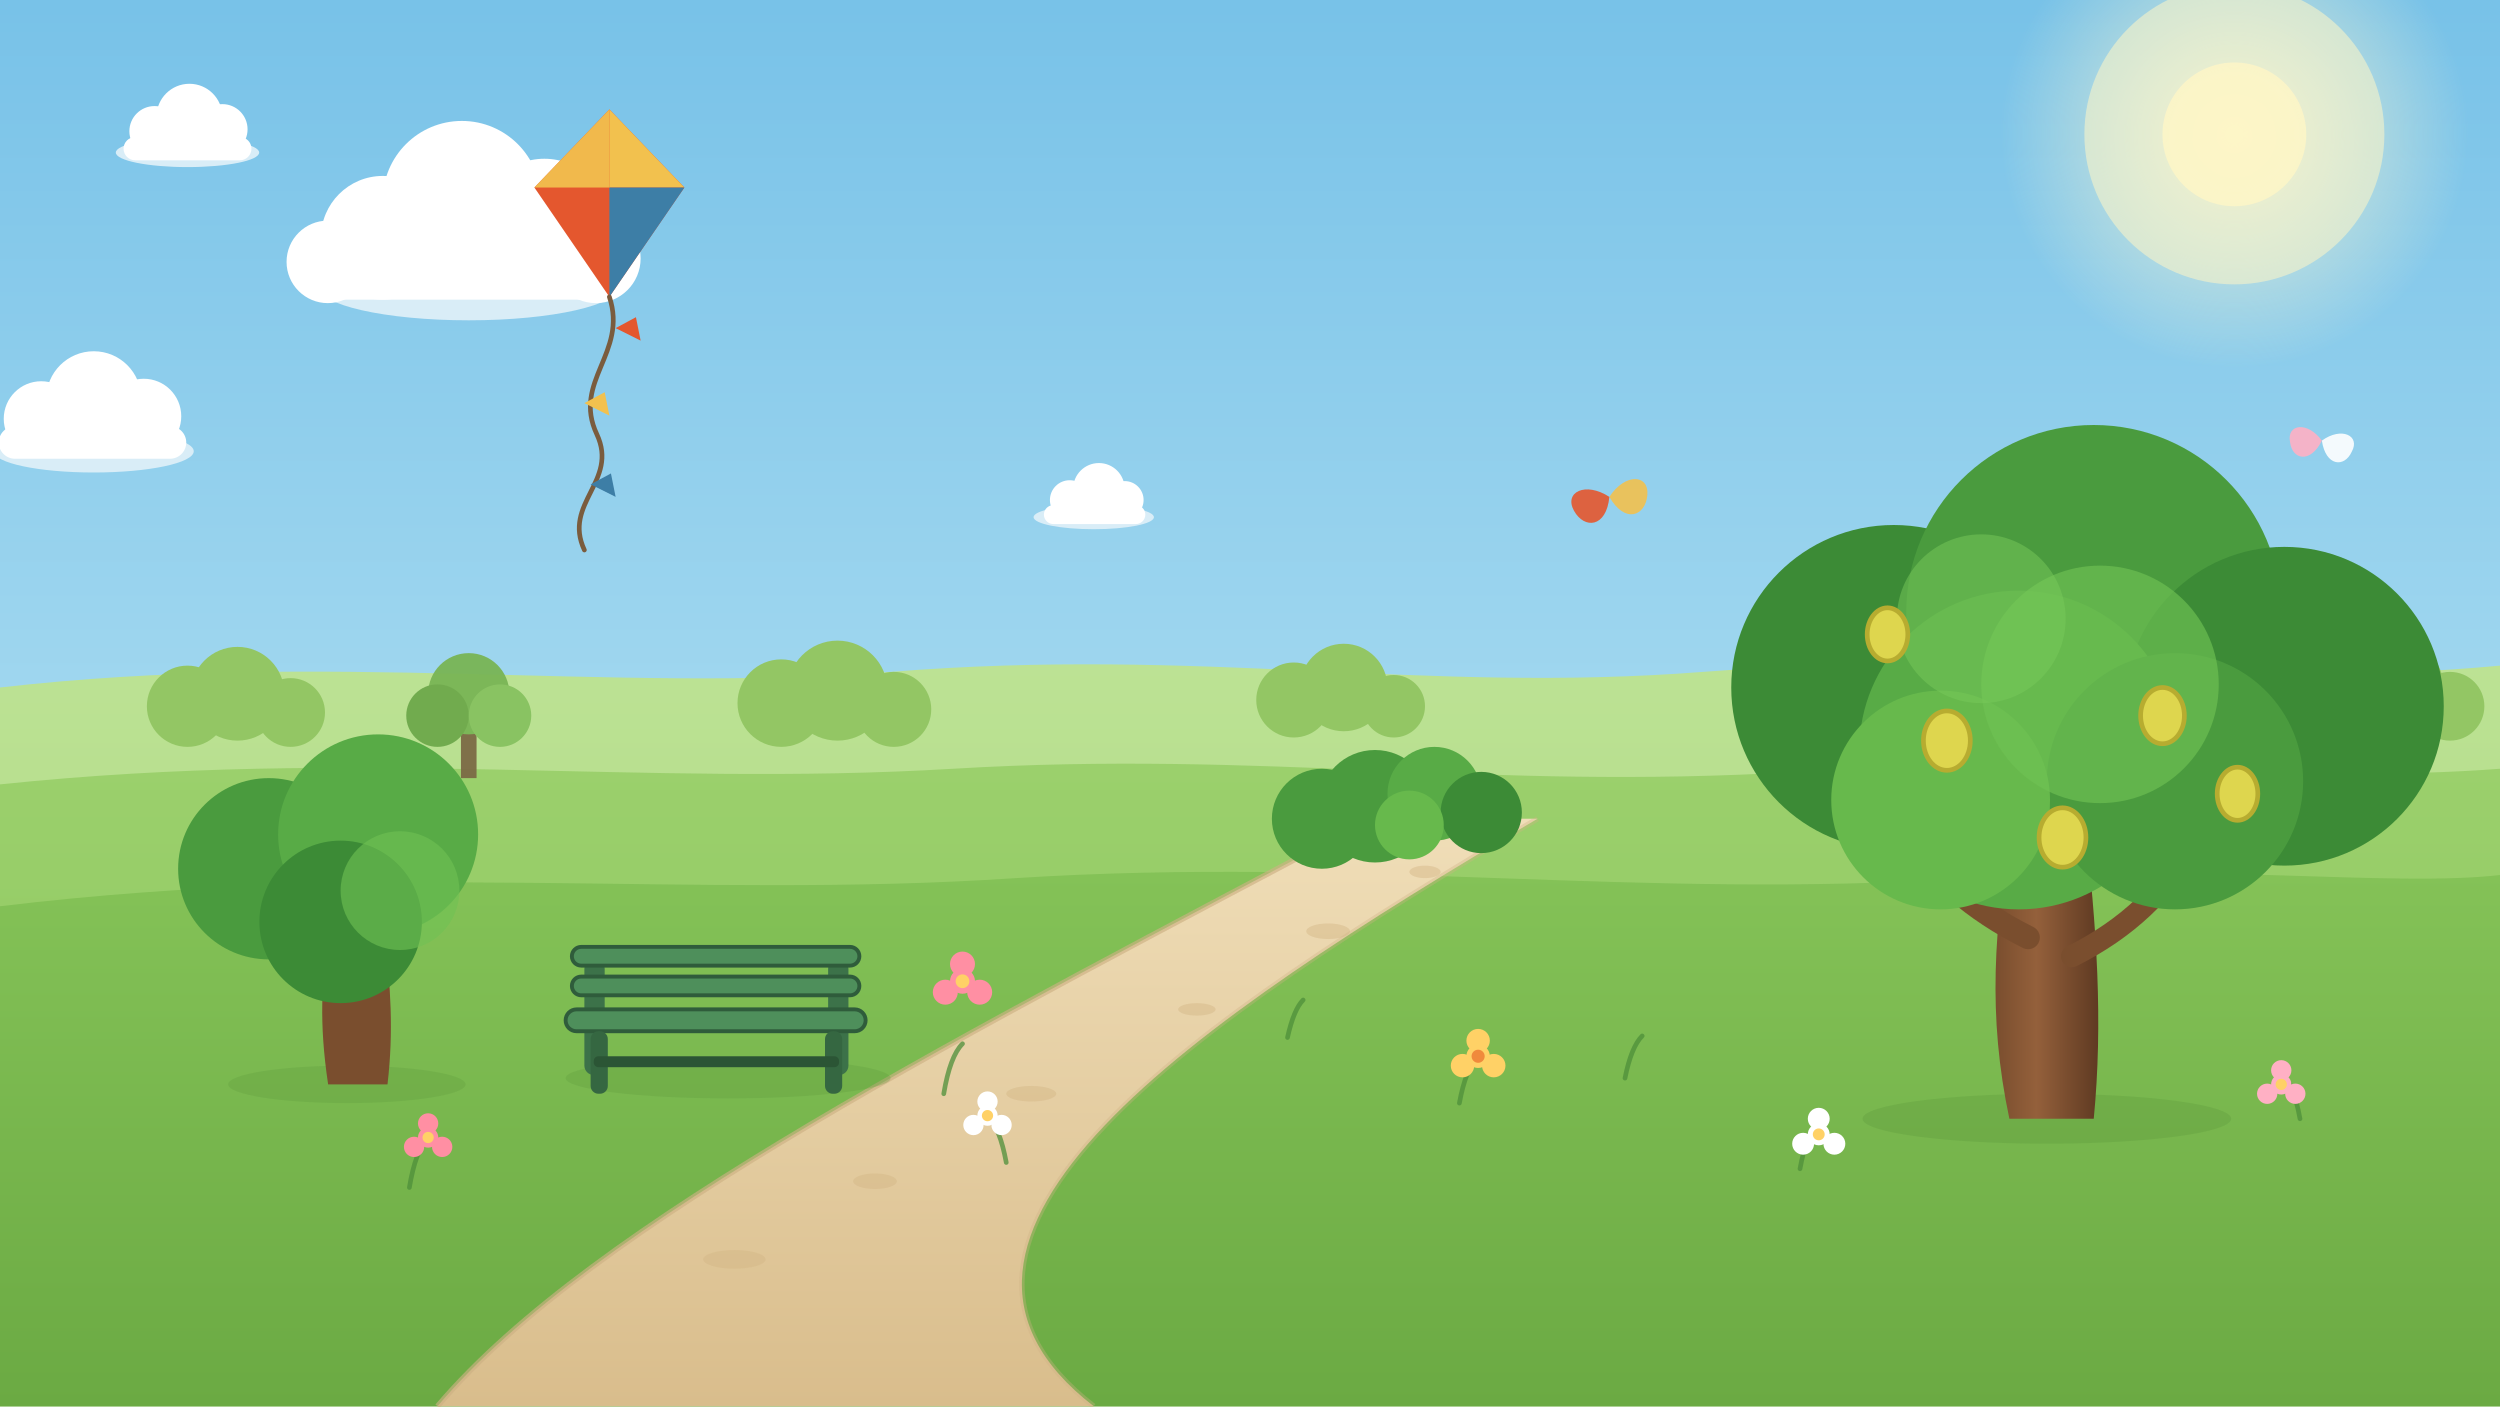
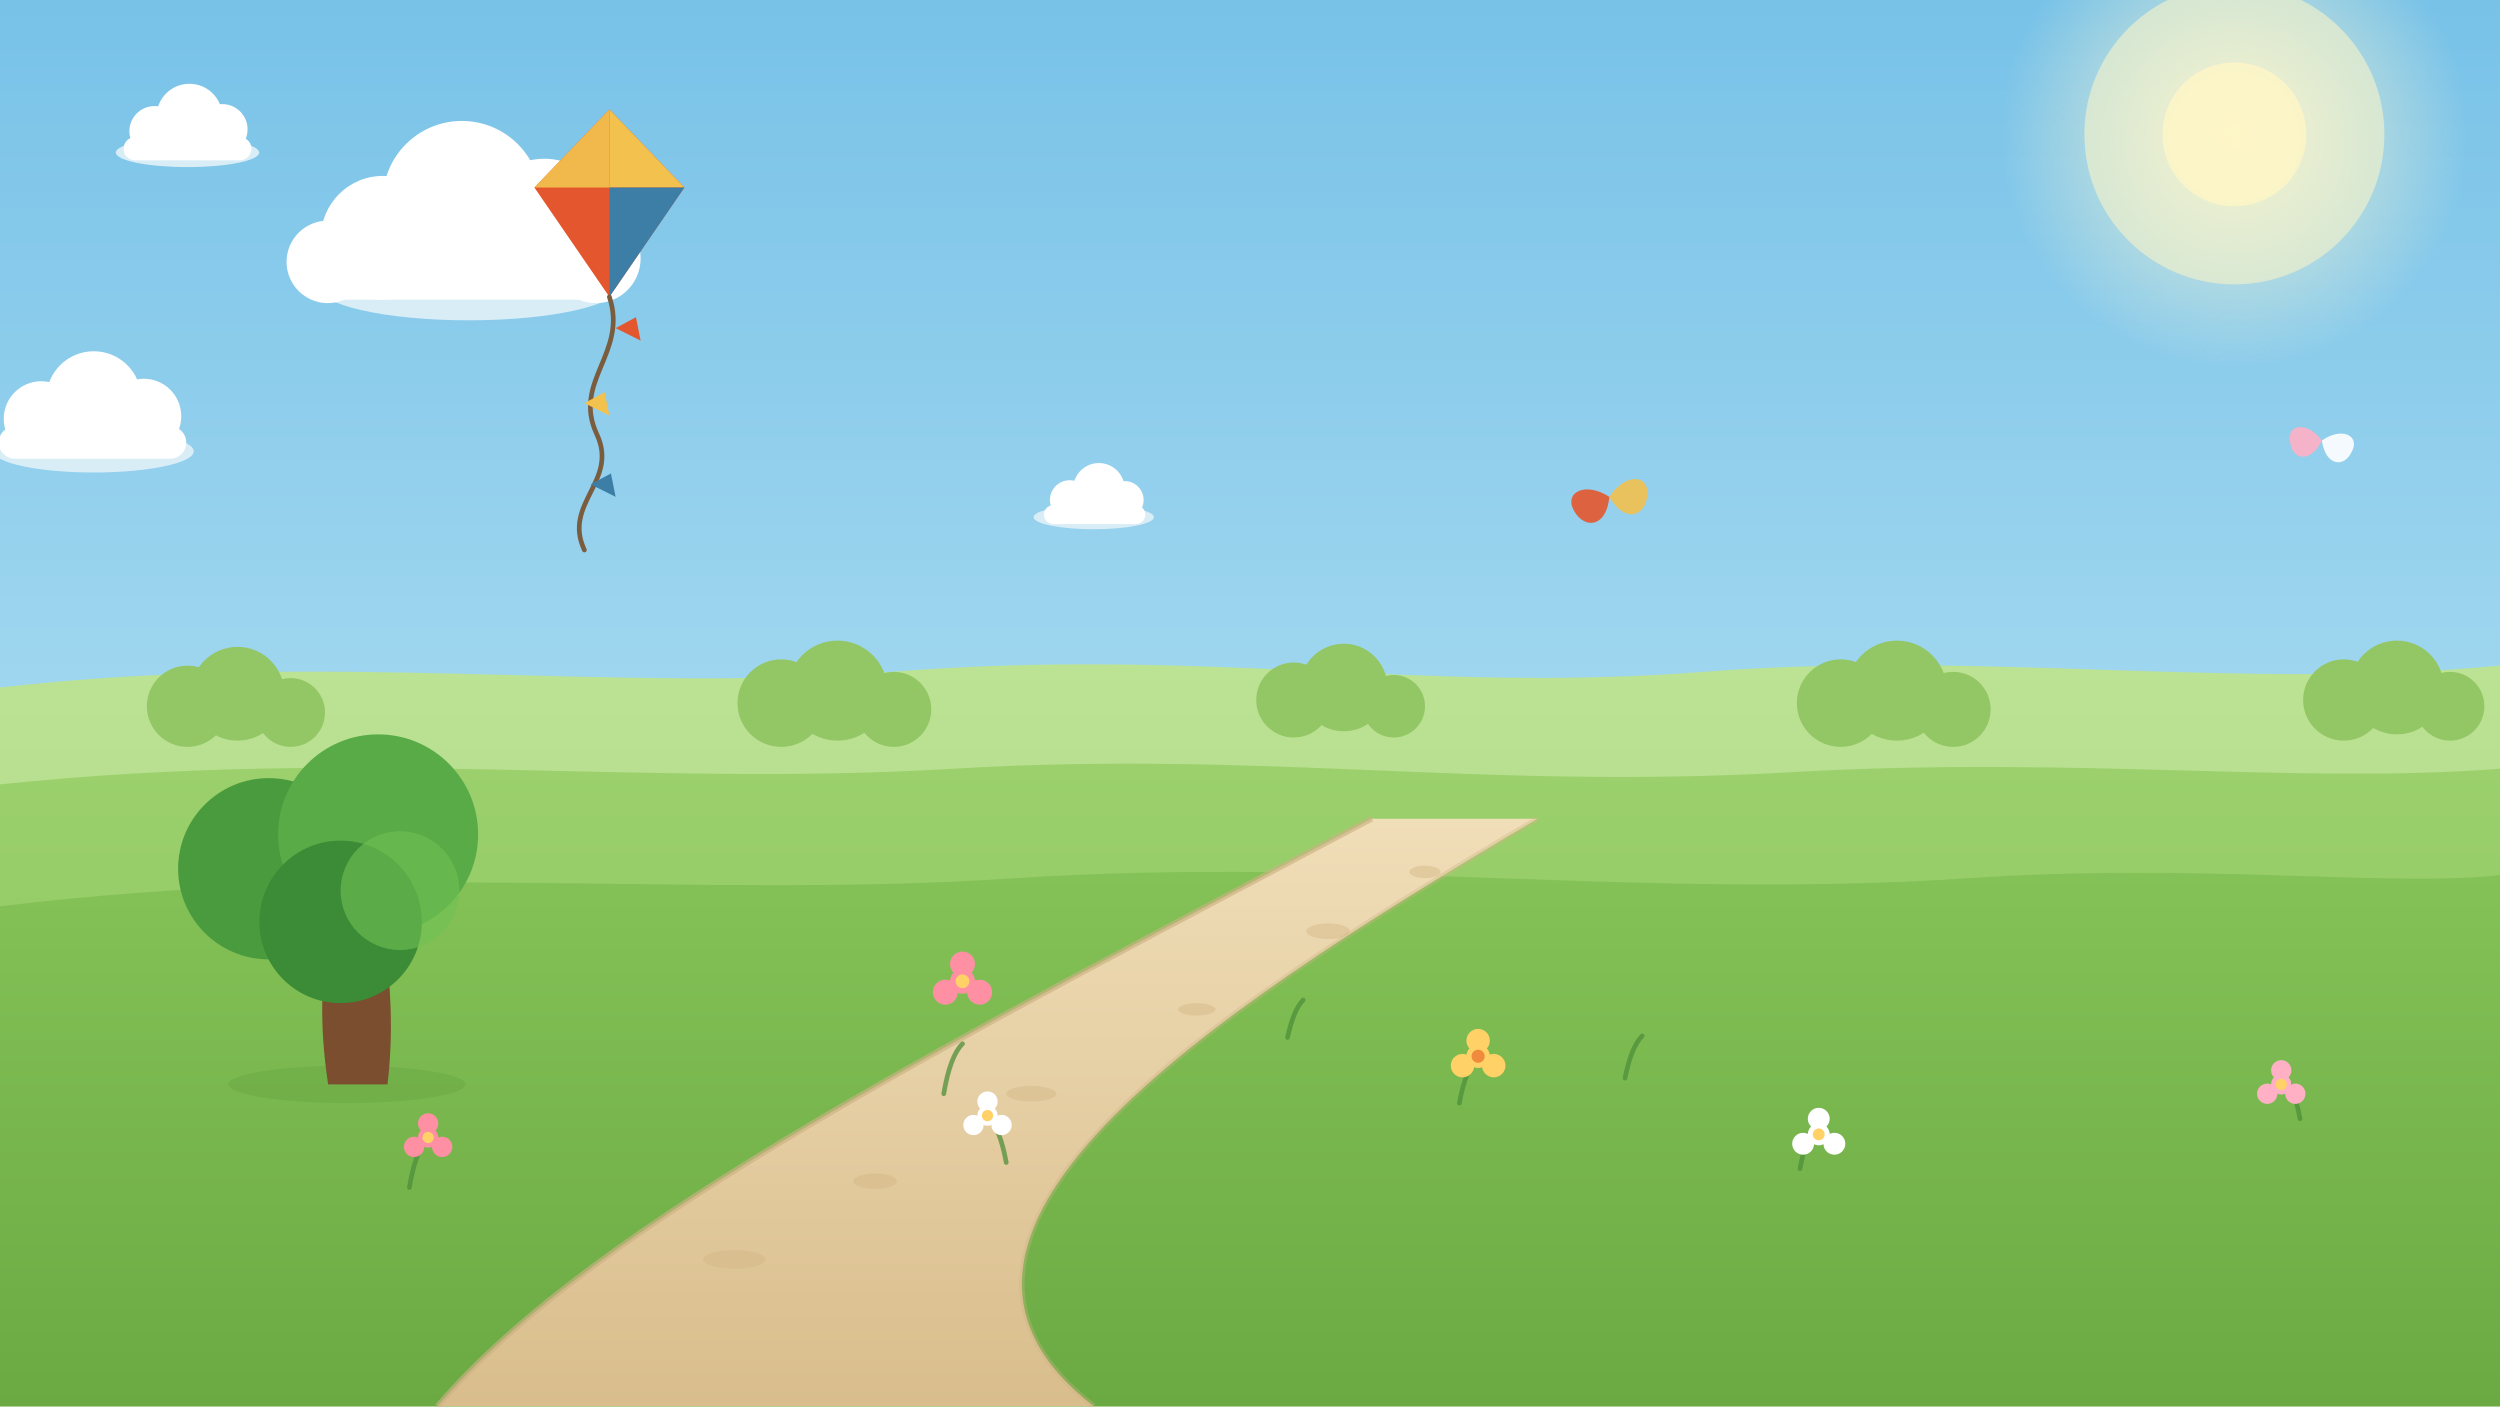
<svg xmlns="http://www.w3.org/2000/svg" viewBox="0 0 1600 900" role="img" aria-label="Công viên: trời xanh, mây trôi, đồi cỏ, đường đất uốn, cây lê, ghế gỗ">
  <defs>
    <linearGradient id="troi" x1="0" y1="0" x2="0" y2="1">
      <stop offset="0" stop-color="#78C2E8" />
      <stop offset="58%" stop-color="#A6DAF0" />
      <stop offset="100%" stop-color="#DDF2F8" />
    </linearGradient>
    <linearGradient id="coXa" x1="0" y1="0" x2="0" y2="1">
      <stop offset="0" stop-color="#BCE294" />
      <stop offset="100%" stop-color="#A6D478" />
    </linearGradient>
    <linearGradient id="coGiua" x1="0" y1="0" x2="0" y2="1">
      <stop offset="0" stop-color="#9BD06C" />
      <stop offset="100%" stop-color="#89C45B" />
    </linearGradient>
    <linearGradient id="coGan" x1="0" y1="0" x2="0" y2="1">
      <stop offset="0" stop-color="#84C257" />
      <stop offset="100%" stop-color="#6BAA43" />
    </linearGradient>
    <linearGradient id="duong" x1="0" y1="0" x2="0" y2="1">
      <stop offset="0" stop-color="#F0DEB8" />
      <stop offset="100%" stop-color="#D9BD8C" />
    </linearGradient>
    <linearGradient id="than" x1="0" y1="0" x2="1" y2="0">
      <stop offset="0" stop-color="#7A4E2E" />
      <stop offset="40%" stop-color="#94603B" />
      <stop offset="100%" stop-color="#5F3A22" />
    </linearGradient>
    <radialGradient id="nang" cx="50%" cy="50%" r="50%">
      <stop offset="0" stop-color="#FFF8D2" stop-opacity=".85" />
      <stop offset="100%" stop-color="#FFF8D2" stop-opacity="0" />
    </radialGradient>
    <style>
      .m1{animation:troi 210s linear infinite}
      .m2{animation:troi 150s linear infinite;animation-delay:-34s}
      .m3{animation:troi 115s linear infinite;animation-delay:-52s}
      .m4{animation:troi 280s linear infinite;animation-delay:-96s}
      .dieu{animation:luon 5.5s ease-in-out infinite;transform-origin:390px 120px}
      @keyframes troi{from{transform:translateX(-470px)}to{transform:translateX(2070px)}}
      @keyframes luon{0%,100%{transform:translate(0,0) rotate(-2deg)}50%{transform:translate(7px,-11px) rotate(3deg)}}
      @media (prefers-reduced-motion: reduce){.m1,.m2,.m3,.m4,.dieu{animation:none}}
    </style>
  </defs>
  <rect width="1600" height="900" fill="url(#troi)" />
  <circle cx="1430" cy="86" r="150" fill="url(#nang)" />
  <circle cx="1430" cy="86" r="96" fill="#FFF6C6" opacity=".55" />
  <circle cx="1430" cy="86" r="46" fill="#FFF6C6" opacity=".8" />
  <g transform="translate(300,150) scale(1.1)">
    <g class="m1" fill="#FFFFFF">
      <ellipse cx="0" cy="30" rx="88" ry="20" fill="#D9EDF7" />
      <circle cx="-50" cy="2" r="36" />
      <circle cx="-4" cy="-20" r="46" />
      <circle cx="44" cy="-6" r="38" />
      <circle cx="74" cy="14" r="26" />
      <circle cx="-82" cy="16" r="24" />
      <rect x="-94" y="6" width="180" height="32" rx="16" />
    </g>
  </g>
  <g transform="translate(60,268) scale(.8)">
    <g class="m2" fill="#FFFFFF">
      <ellipse cx="0" cy="26" rx="80" ry="17" fill="#D9EDF7" />
      <circle cx="-42" cy="0" r="30" />
      <circle cx="0" cy="-16" r="38" />
      <circle cx="40" cy="-2" r="30" />
      <rect x="-76" y="6" width="150" height="26" rx="13" />
    </g>
  </g>
  <g transform="translate(120,84) scale(.62)">
    <g class="m3" fill="#FFFFFF">
      <ellipse cx="0" cy="22" rx="74" ry="15" fill="#D9EDF7" />
      <circle cx="-34" cy="0" r="26" />
      <circle cx="2" cy="-15" r="34" />
      <circle cx="36" cy="-2" r="26" />
      <rect x="-66" y="6" width="132" height="24" rx="12" />
    </g>
  </g>
  <g transform="translate(700,320) scale(.55)">
    <g class="m4" fill="#FFFFFF">
      <ellipse cx="0" cy="20" rx="70" ry="14" fill="#D9EDF7" />
      <circle cx="-28" cy="0" r="23" />
      <circle cx="6" cy="-13" r="30" />
      <circle cx="36" cy="0" r="22" />
      <rect x="-58" y="6" width="118" height="22" rx="11" />
    </g>
  </g>
  <g class="dieu">
    <path d="M390 70 L438 120 L390 190 L342 120 Z" fill="#E4572E" />
    <path d="M390 70 L438 120 L390 120 Z" fill="#F2C14E" />
    <path d="M390 120 L438 120 L390 190 Z" fill="#3D7EA6" />
    <path d="M390 70 L390 120 L342 120 Z" fill="#F2C14E" opacity=".92" />
    <path d="M390 190 C 402 226 366 244 382 278 C 396 308 360 322 374 352" fill="none" stroke="#7A5C3E" stroke-width="3" stroke-linecap="round" />
    <path d="M394 210 l 13 -7 l 3 15 z" fill="#E4572E" />
    <path d="M374 258 l 13 -7 l 3 15 z" fill="#F2C14E" />
    <path d="M378 310 l 13 -7 l 3 15 z" fill="#3D7EA6" />
  </g>
  <path d="M0 440 C 210 416 390 444 570 430 C 770 414 910 444 1090 430 C 1270 416 1430 442 1600 426 L1600 900 L0 900 Z" fill="url(#coXa)" />
  <g fill="#93C664">
    <g>
      <circle cx="120" cy="452" r="26" />
      <circle cx="152" cy="444" r="30" />
      <circle cx="186" cy="456" r="22" />
    </g>
    <g>
      <circle cx="500" cy="450" r="28" />
      <circle cx="536" cy="442" r="32" />
      <circle cx="572" cy="454" r="24" />
    </g>
    <g>
      <circle cx="828" cy="448" r="24" />
      <circle cx="860" cy="440" r="28" />
      <circle cx="892" cy="452" r="20" />
    </g>
    <g>
      <circle cx="1178" cy="450" r="28" />
      <circle cx="1214" cy="442" r="32" />
      <circle cx="1250" cy="454" r="24" />
    </g>
    <g>
      <circle cx="1500" cy="448" r="26" />
      <circle cx="1534" cy="440" r="30" />
      <circle cx="1568" cy="452" r="22" />
    </g>
  </g>
  <path d="M0 502 C 230 478 410 504 610 492 C 810 480 950 506 1150 494 C 1330 484 1470 502 1600 492 L1600 900 L0 900 Z" fill="url(#coGiua)" />
  <path d="M0 580 C 250 550 440 576 650 562 C 870 548 1050 576 1260 562 C 1410 552 1530 568 1600 560 L1600 900 L0 900 Z" fill="url(#coGan)" />
  <path d="M280 900 C 380 782 618 662 878 524 L984 524 C 764 654 560 792 700 900 Z" fill="url(#duong)" />
  <path d="M280 900 C 380 782 618 662 878 524" fill="none" stroke="#CDB183" stroke-width="3.5" opacity=".65" />
  <path d="M984 524 C 764 654 560 792 700 900" fill="none" stroke="#CDB183" stroke-width="3.5" opacity=".35" />
  <g fill="#D3B686" opacity=".45">
    <ellipse cx="470" cy="806" rx="20" ry="6" />
    <ellipse cx="560" cy="756" rx="14" ry="5" />
    <ellipse cx="660" cy="700" rx="16" ry="5" />
    <ellipse cx="766" cy="646" rx="12" ry="4" />
    <ellipse cx="850" cy="596" rx="14" ry="5" />
    <ellipse cx="912" cy="558" rx="10" ry="4" />
  </g>
-   <g>
-     <circle cx="846" cy="524" r="32" fill="#4A9B3E" />
-     <circle cx="880" cy="516" r="36" fill="#4A9B3E" />
-     <circle cx="918" cy="508" r="30" fill="#58AB46" />
-     <circle cx="948" cy="520" r="26" fill="#3C8B36" />
-     <circle cx="902" cy="528" r="22" fill="#67B94C" />
-   </g>
-   <g opacity=".95">
-     <g transform="translate(300,470)">
-       <rect x="-5" y="-6" width="10" height="34" fill="#7C6A45" />
-       <circle cx="0" cy="-26" r="26" fill="#79B455" />
-       <circle cx="-20" cy="-12" r="20" fill="#6DA84B" />
-       <circle cx="20" cy="-12" r="20" fill="#86C15F" />
-     </g>
-     <g transform="translate(1350,468)">
-       <rect x="-4" y="-4" width="8" height="28" fill="#7C6A45" />
-       <circle cx="0" cy="-22" r="22" fill="#79B455" />
-       <circle cx="-16" cy="-10" r="17" fill="#6DA84B" />
-       <circle cx="16" cy="-10" r="17" fill="#86C15F" />
-     </g>
-   </g>
-   <ellipse cx="1310" cy="716" rx="118" ry="16" fill="#5E9C3D" opacity=".35" />
-   <g>
-     <path d="M1286 716 C 1272 650 1276 594 1288 524 L1334 524 C 1342 594 1346 654 1340 716 Z" fill="url(#than)" />
-     <path d="M1298 600 C 1262 582 1238 560 1218 532" fill="none" stroke="#7A4E2E" stroke-width="15" stroke-linecap="round" />
-     <path d="M1326 612 C 1362 594 1386 570 1402 542" fill="none" stroke="#7A4E2E" stroke-width="14" stroke-linecap="round" />
-     <circle cx="1212" cy="440" r="104" fill="#3C8B36" />
-     <circle cx="1340" cy="392" r="120" fill="#4A9B3E" />
-     <circle cx="1462" cy="452" r="102" fill="#3C8B36" />
-     <circle cx="1292" cy="480" r="102" fill="#58AB46" />
-     <circle cx="1392" cy="500" r="82" fill="#4A9B3E" />
-     <circle cx="1242" cy="512" r="70" fill="#67B94C" />
-     <circle cx="1344" cy="438" r="76" fill="#6FC153" opacity=".65" />
-     <circle cx="1268" cy="396" r="54" fill="#78C95A" opacity=".5" />
-     <g fill="#DED64E" stroke="#B7AC30" stroke-width="3">
-       <ellipse cx="1246" cy="474" rx="15" ry="19" />
-       <ellipse cx="1384" cy="458" rx="14" ry="18" />
-       <ellipse cx="1320" cy="536" rx="15" ry="19" />
-       <ellipse cx="1432" cy="508" rx="13" ry="17" />
-       <ellipse cx="1208" cy="406" rx="13" ry="17" />
-     </g>
-   </g>
  <ellipse cx="222" cy="694" rx="76" ry="12" fill="#5E9C3D" opacity=".3" />
  <g>
    <path d="M210 694 C 204 654 206 628 210 600 L246 600 C 250 630 252 660 248 694 Z" fill="#7A4E2E" />
    <circle cx="172" cy="556" r="58" fill="#4A9B3E" />
    <circle cx="242" cy="534" r="64" fill="#58AB46" />
    <circle cx="218" cy="590" r="52" fill="#3C8B36" />
    <circle cx="256" cy="570" r="38" fill="#6FC153" opacity=".6" />
-   </g>
-   <ellipse cx="466" cy="690" rx="104" ry="13" fill="#5E9C3D" opacity=".3" />
-   <g transform="translate(372,606)">
-     <g fill="#3C7249">
-       <rect x="2" y="8" width="13" height="74" rx="6" />
-       <rect x="158" y="8" width="13" height="74" rx="6" />
-     </g>
-     <g fill="#4E8F5B" stroke="#2F5C3B" stroke-width="2.5">
-       <rect x="-6" y="0" width="184" height="12" rx="6" />
-       <rect x="-6" y="19" width="184" height="12" rx="6" />
-       <rect x="-10" y="40" width="192" height="14" rx="7" />
-     </g>
-     <g fill="#356741">
-       <rect x="6" y="54" width="11" height="40" rx="5" />
-       <rect x="156" y="54" width="11" height="40" rx="5" />
-       <rect x="8" y="70" width="157" height="7" rx="3" fill="#2B5535" />
-     </g>
  </g>
  <g stroke="#4E8F3A" stroke-width="3" fill="none" opacity=".75" stroke-linecap="round">
    <path d="M604 700 q 4 -24 12 -32" />
    <path d="M644 744 q -4 -22 -12 -30" />
    <path d="M934 706 q 4 -22 12 -30" />
    <path d="M262 760 q 4 -24 12 -32" />
    <path d="M1152 748 q 4 -22 12 -30" />
    <path d="M1472 716 q -4 -22 -12 -30" />
    <path d="M824 664 q 4 -18 10 -24" />
    <path d="M1040 690 q 4 -20 11 -27" />
  </g>
  <g>
    <g transform="translate(616,628)">
      <circle r="8" fill="#FF8FA3" />
      <circle cx="11" cy="7" r="8" fill="#FF8FA3" />
      <circle cx="-11" cy="7" r="8" fill="#FF8FA3" />
      <circle cx="0" cy="-11" r="8" fill="#FF8FA3" />
      <circle r="4.4" fill="#FFD166" />
    </g>
    <g transform="translate(632,714)">
      <circle r="6.5" fill="#FFFFFF" />
      <circle cx="9" cy="6" r="6.5" fill="#FFFFFF" />
      <circle cx="-9" cy="6" r="6.5" fill="#FFFFFF" />
      <circle cx="0" cy="-9" r="6.5" fill="#FFFFFF" />
      <circle r="3.6" fill="#FFD166" />
    </g>
    <g transform="translate(946,676)">
      <circle r="7.5" fill="#FFD166" />
      <circle cx="10" cy="6" r="7.5" fill="#FFD166" />
      <circle cx="-10" cy="6" r="7.5" fill="#FFD166" />
      <circle cx="0" cy="-10" r="7.5" fill="#FFD166" />
      <circle r="4.2" fill="#F08A3C" />
    </g>
    <g transform="translate(274,728)">
      <circle r="6.5" fill="#FF8FA3" />
      <circle cx="9" cy="6" r="6.5" fill="#FF8FA3" />
      <circle cx="-9" cy="6" r="6.5" fill="#FF8FA3" />
      <circle cx="0" cy="-9" r="6.5" fill="#FF8FA3" />
      <circle r="3.6" fill="#FFD166" />
    </g>
    <g transform="translate(1164,726)">
      <circle r="7" fill="#FFFFFF" />
      <circle cx="10" cy="6" r="7" fill="#FFFFFF" />
      <circle cx="-10" cy="6" r="7" fill="#FFFFFF" />
      <circle cx="0" cy="-10" r="7" fill="#FFFFFF" />
      <circle r="3.8" fill="#FFD166" />
    </g>
    <g transform="translate(1460,694)">
      <circle r="6.5" fill="#FFB0C4" />
      <circle cx="9" cy="6" r="6.5" fill="#FFB0C4" />
      <circle cx="-9" cy="6" r="6.5" fill="#FFB0C4" />
      <circle cx="0" cy="-9" r="6.5" fill="#FFB0C4" />
      <circle r="3.6" fill="#FFD166" />
    </g>
  </g>
  <g opacity=".9">
    <g transform="translate(1030,318) rotate(-12)">
      <path d="M0 0 C 13 -13 28 -9 24 4 C 20 17 6 19 0 0 Z" fill="#F2C14E" />
      <path d="M0 0 C -13 -13 -28 -9 -24 4 C -20 17 -6 19 0 0 Z" fill="#E4572E" />
    </g>
    <g transform="translate(1486,282) rotate(9)">
      <path d="M0 0 C 11 -11 24 -7 20 4 C 17 15 5 16 0 0 Z" fill="#FFFFFF" />
      <path d="M0 0 C -11 -11 -24 -7 -20 4 C -17 15 -5 16 0 0 Z" fill="#FFB0C4" />
    </g>
  </g>
</svg>
